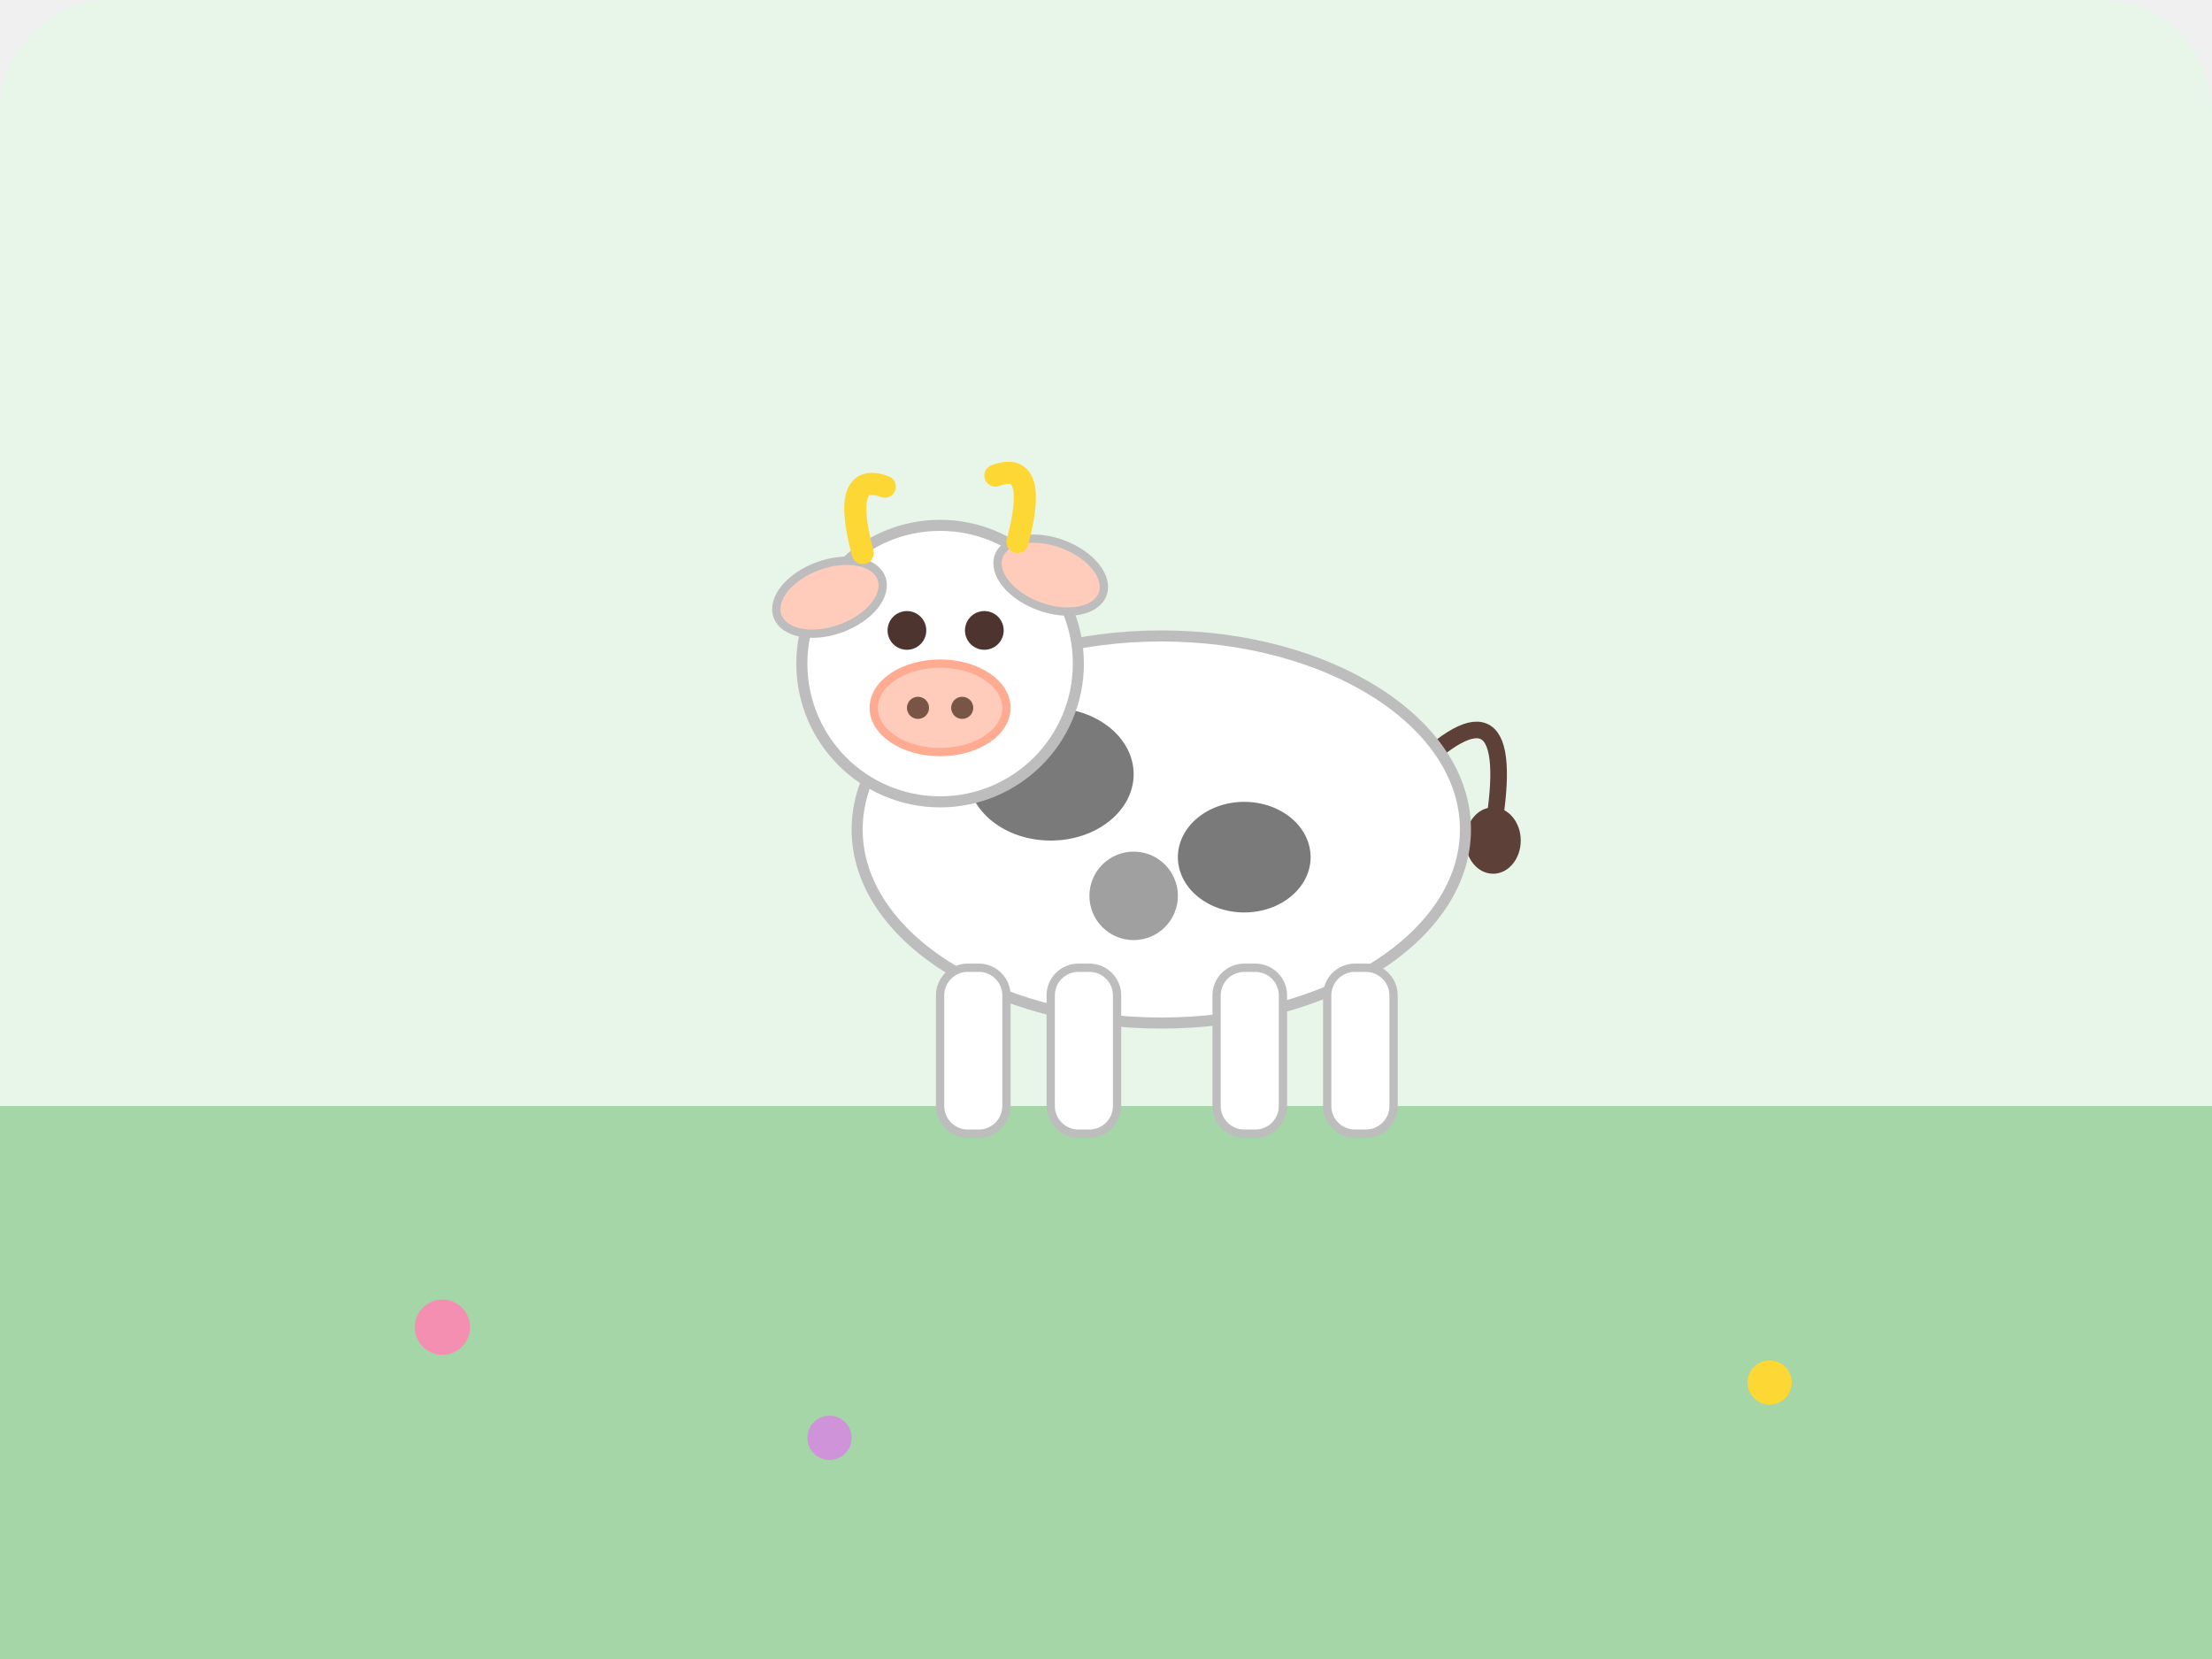
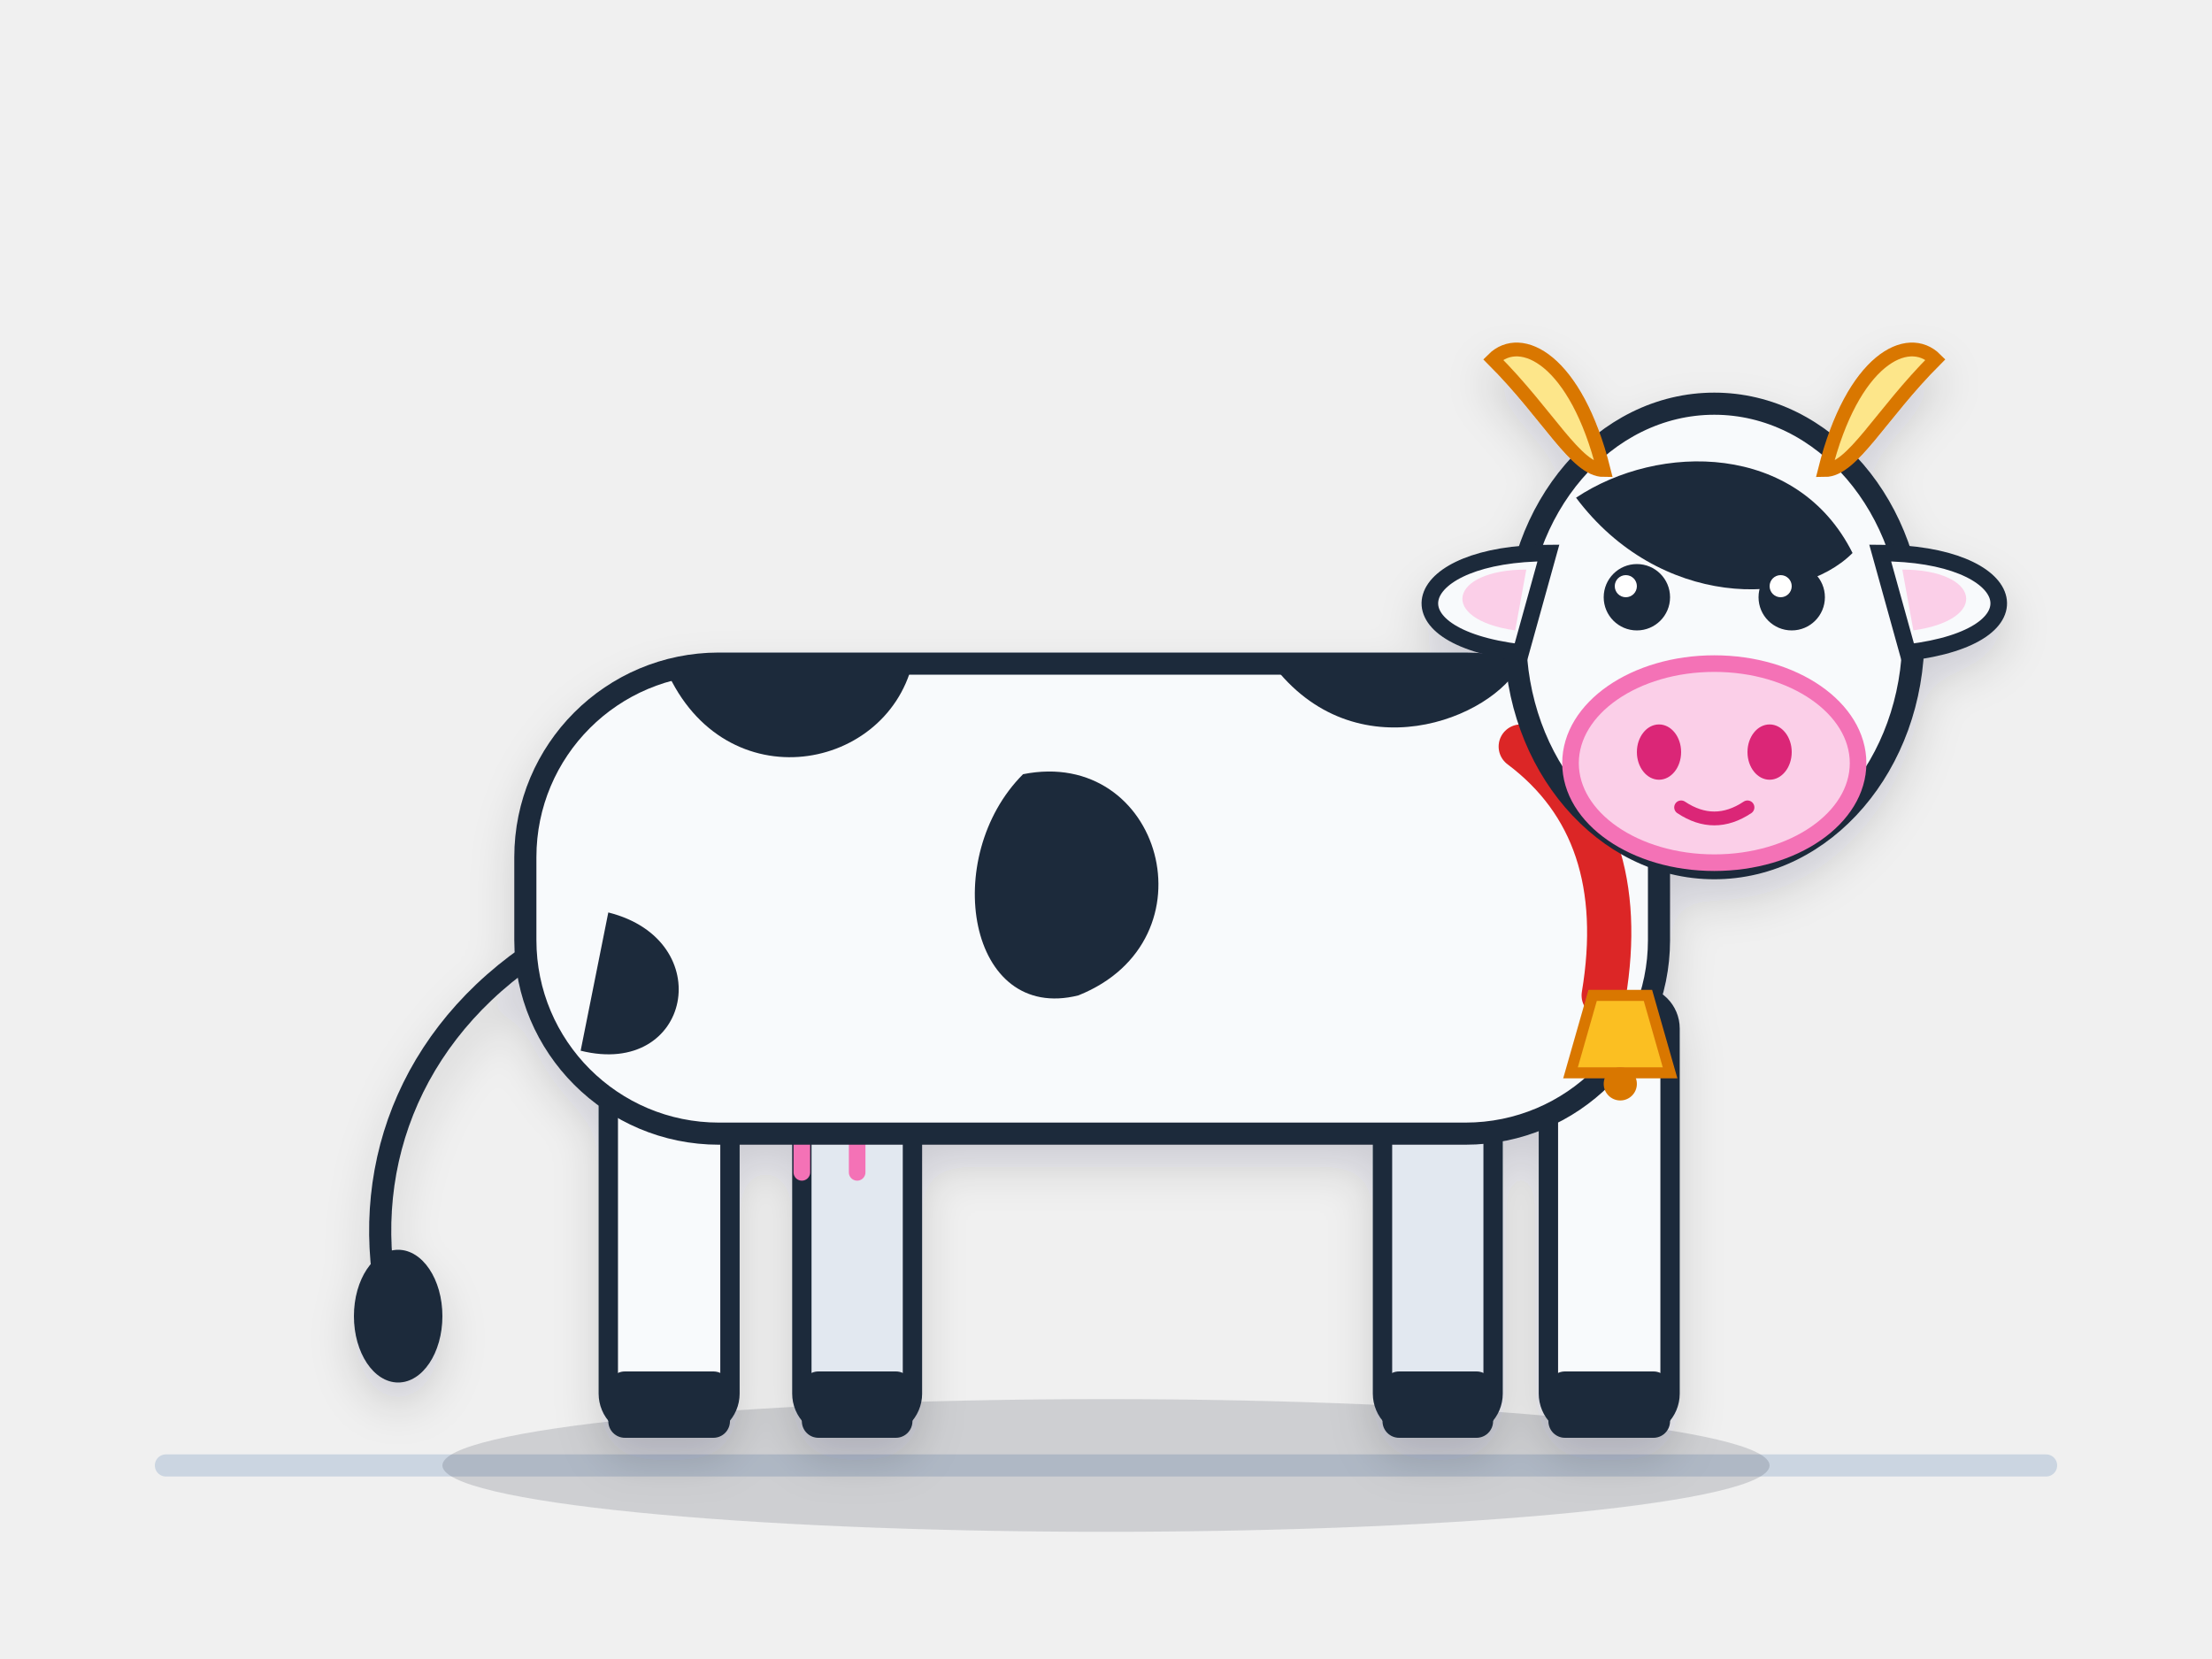
<svg xmlns="http://www.w3.org/2000/svg" viewBox="0 0 400 300" role="img" aria-labelledby="title-cow desc-cow">
-   <rect width="400" height="300" rx="20" fill="#E8F5E9" />
-   <rect y="200" width="400" height="100" rx="0" fill="#A5D6A7" />
-   <circle cx="80" cy="240" r="5" fill="#F48FB1" />
-   <circle cx="320" cy="250" r="4" fill="#FDD835" />
-   <circle cx="150" cy="260" r="4" fill="#CE93D8" />
-   <g transform="translate(200, 90)">
-     <path d="M55,50 Q75,30 70,60" fill="none" stroke="#5D4037" stroke-width="3" stroke-linecap="round" />
-     <ellipse cx="70" cy="62" rx="5" ry="6" fill="#5D4037" />
-     <ellipse cx="10" cy="60" rx="55" ry="35" fill="white" stroke="#BDBDBD" stroke-width="2" />
-     <ellipse cx="-10" cy="50" rx="15" ry="12" fill="#424242" opacity="0.7" />
-     <ellipse cx="25" cy="65" rx="12" ry="10" fill="#424242" opacity="0.7" />
-     <circle cx="5" cy="72" r="8" fill="#424242" opacity="0.5" />
-     <rect x="-30" y="85" width="12" height="30" rx="5" fill="white" stroke="#BDBDBD" stroke-width="1.5" />
-     <rect x="-10" y="85" width="12" height="30" rx="5" fill="white" stroke="#BDBDBD" stroke-width="1.5" />
-     <rect x="20" y="85" width="12" height="30" rx="5" fill="white" stroke="#BDBDBD" stroke-width="1.5" />
-     <rect x="40" y="85" width="12" height="30" rx="5" fill="white" stroke="#BDBDBD" stroke-width="1.5" />
-     <circle cx="-30" cy="30" r="25" fill="white" stroke="#BDBDBD" stroke-width="2" />
-     <ellipse cx="-50" cy="18" rx="10" ry="6" fill="#FFCCBC" stroke="#BDBDBD" stroke-width="1.5" transform="rotate(-20,-50,18)" />
-     <ellipse cx="-10" cy="14" rx="10" ry="6" fill="#FFCCBC" stroke="#BDBDBD" stroke-width="1.5" transform="rotate(20,-10,14)" />
-     <path d="M-44,10 Q-48,-5 -40,-2" fill="none" stroke="#FDD835" stroke-width="4" stroke-linecap="round" />
-     <path d="M-16,8 Q-12,-7 -20,-4" fill="none" stroke="#FDD835" stroke-width="4" stroke-linecap="round" />
-     <circle cx="-36" cy="24" r="3.5" fill="#4E342E" />
-     <circle cx="-22" cy="24" r="3.5" fill="#4E342E" />
-     <ellipse cx="-30" cy="38" rx="12" ry="8" fill="#FFCCBC" stroke="#FFAB91" stroke-width="1.5" />
-     <circle cx="-34" cy="38" r="2" fill="#795548" />
-     <circle cx="-26" cy="38" r="2" fill="#795548" />
+   <defs>
+     <filter id="soft-shadow" x="-10%" y="-10%" width="120%" height="120%">
+       <feDropShadow dx="0" dy="4" stdDeviation="4" flood-color="#0f172a" flood-opacity="0.15" />
+     </filter>
+   </defs>
+   <line x1="30" y1="265" x2="370" y2="265" stroke="#cbd5e1" stroke-width="4" stroke-linecap="round" />
+   <ellipse cx="200" cy="265" rx="120" ry="12" fill="#0f172a" opacity="0.15" />
+   <g id="cow-figure" filter="url(#soft-shadow)">
+     <path d="M100 170 C75 185 65 210 70 235" fill="none" stroke="#1e293b" stroke-width="4" stroke-linecap="round" />
+     <ellipse cx="72" cy="238" rx="8" ry="12" fill="#1e293b" />
+     <rect x="110" y="180" width="22" height="78" rx="6" fill="#f8fafc" stroke="#1e293b" stroke-width="3.5" />
+     <rect x="110" y="248" width="22" height="12" rx="3" fill="#1e293b" />
+     <rect x="145" y="175" width="20" height="83" rx="6" fill="#e2e8f0" stroke="#1e293b" stroke-width="3.5" />
+     <rect x="145" y="248" width="20" height="12" rx="3" fill="#1e293b" />
+     <rect x="250" y="175" width="20" height="83" rx="6" fill="#e2e8f0" stroke="#1e293b" stroke-width="3.5" />
+     <rect x="250" y="248" width="20" height="12" rx="3" fill="#1e293b" />
+     <rect x="280" y="180" width="22" height="78" rx="6" fill="#f8fafc" stroke="#1e293b" stroke-width="3.5" />
+     <rect x="280" y="248" width="22" height="12" rx="3" fill="#1e293b" />
+     <path d="M135 190 Q150 215 165 190 Z" fill="#fbcfe8" stroke="#f472b6" stroke-width="2" />
+     <line x1="145" y1="205" x2="145" y2="212" stroke="#f472b6" stroke-width="3" stroke-linecap="round" />
+     <line x1="155" y1="205" x2="155" y2="212" stroke="#f472b6" stroke-width="3" stroke-linecap="round" />
+     <rect x="95" y="120" width="205" height="85" rx="35" fill="#f8fafc" stroke="#1e293b" stroke-width="4" />
+     <path d="M120 120 C130 145 160 140 165 120 Z" fill="#1e293b" />
+     <path d="M185 140 C210 135 220 170 195 180 C175 185 170 155 185 140 Z" fill="#1e293b" />
+     <path d="M230 120 C245 140 270 130 275 120 Z" fill="#1e293b" />
+     <path d="M110 165 C130 170 125 195 105 190 Z" fill="#1e293b" />
+     <path d="M275 135 Q295 150 290 180" fill="none" stroke="#dc2626" stroke-width="8" stroke-linecap="round" />
+     <polygon points="288,180 298,180 302,194 284,194" fill="#fbbf24" stroke="#d97706" stroke-width="2" />
+     <circle cx="293" cy="196" r="3" fill="#d97706" />
+     <ellipse cx="310" cy="115" rx="36" ry="42" fill="#f8fafc" stroke="#1e293b" stroke-width="4" />
+     <path d="M285 90 C300 80 325 80 335 100 C325 110 300 110 285 90 Z" fill="#1e293b" />
+     <path d="M290 85 C285 65 275 60 270 65 C280 75 285 85 290 85 Z" fill="#fde68a" stroke="#d97706" stroke-width="2.5" />
+     <path d="M330 85 C335 65 345 60 350 65 C340 75 335 85 330 85 Z" fill="#fde68a" stroke="#d97706" stroke-width="2.5" />
+     <path d="M280 100 C255 100 250 115 275 118 Z" fill="#f8fafc" stroke="#1e293b" stroke-width="3" />
+     <path d="M276 103 C262 103 260 112 274 114 Z" fill="#fbcfe8" />
+     <path d="M340 100 C365 100 370 115 345 118 Z" fill="#f8fafc" stroke="#1e293b" stroke-width="3" />
+     <path d="M344 103 C358 103 360 112 346 114 Z" fill="#fbcfe8" />
+     <circle cx="296" cy="108" r="6" fill="#1e293b" />
+     <circle cx="294" cy="106" r="2" fill="#ffffff" />
+     <circle cx="324" cy="108" r="6" fill="#1e293b" />
+     <circle cx="322" cy="106" r="2" fill="#ffffff" />
+     <ellipse cx="310" cy="138" rx="26" ry="18" fill="#fbcfe8" stroke="#f472b6" stroke-width="3" />
+     <ellipse cx="300" cy="136" rx="4" ry="5" fill="#db2777" />
+     <ellipse cx="320" cy="136" rx="4" ry="5" fill="#db2777" />
+     <path d="M304 146 Q310 150 316 146" fill="none" stroke="#db2777" stroke-width="2.5" stroke-linecap="round" />
  </g>
</svg>
